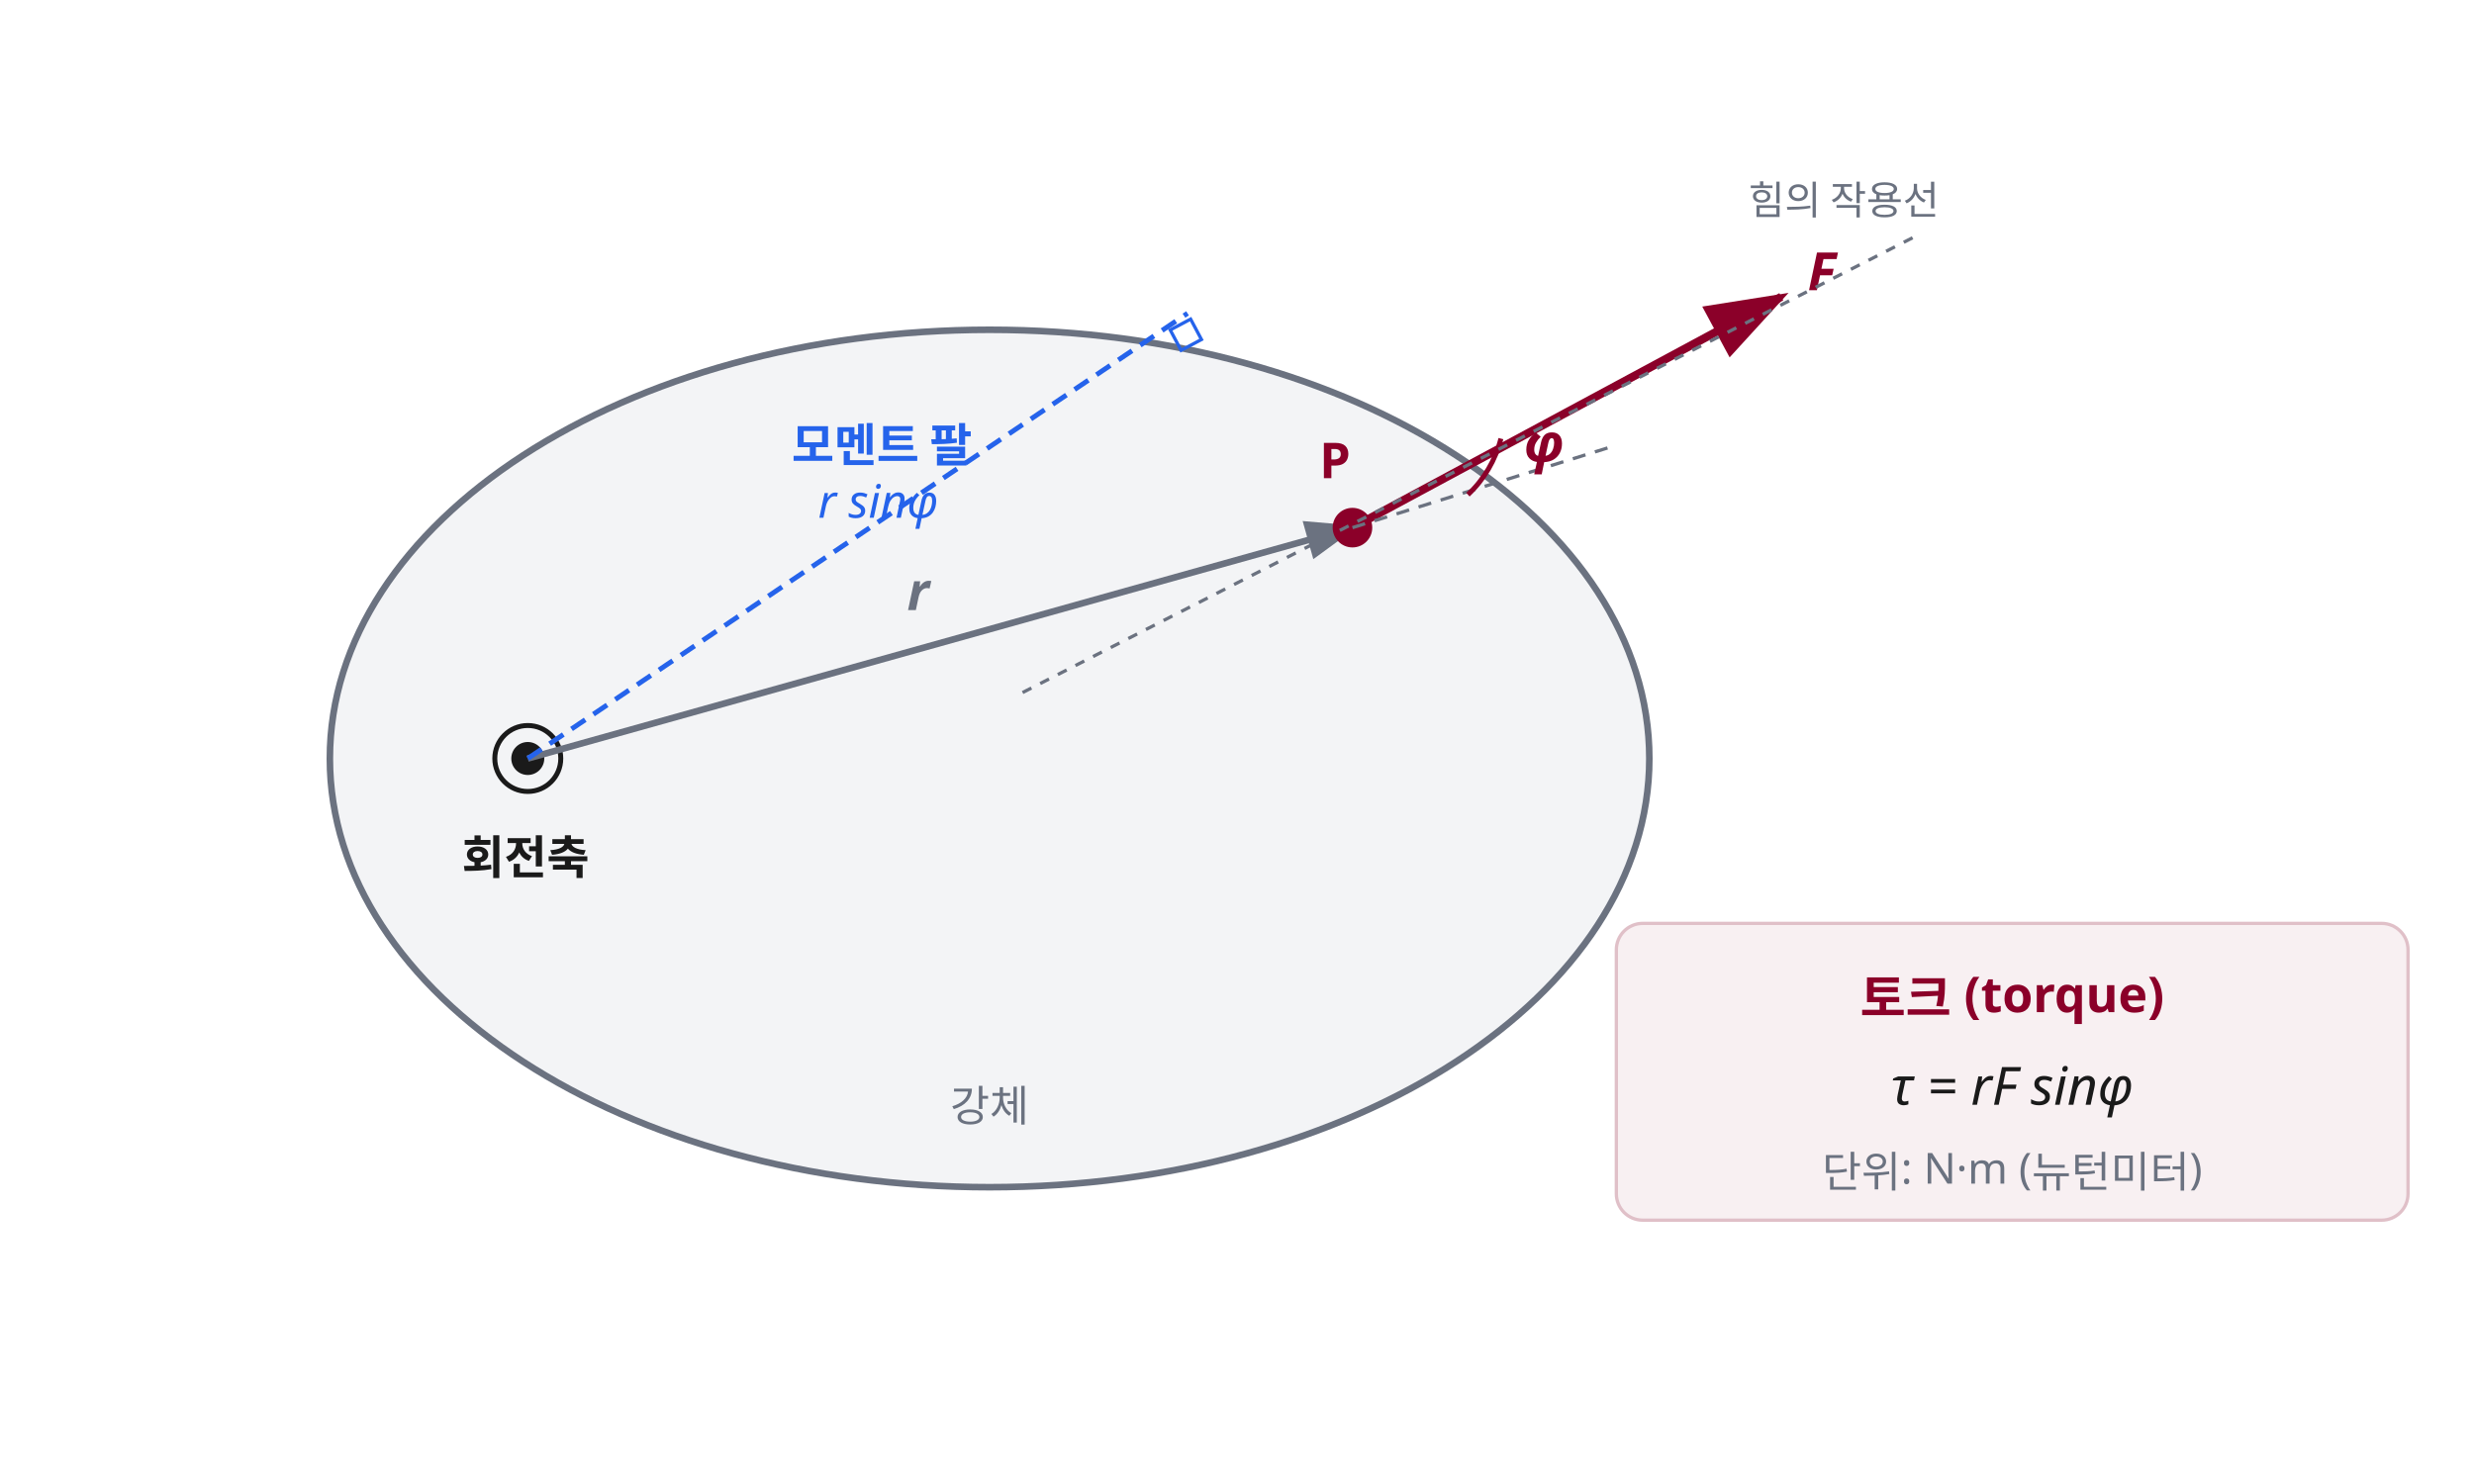
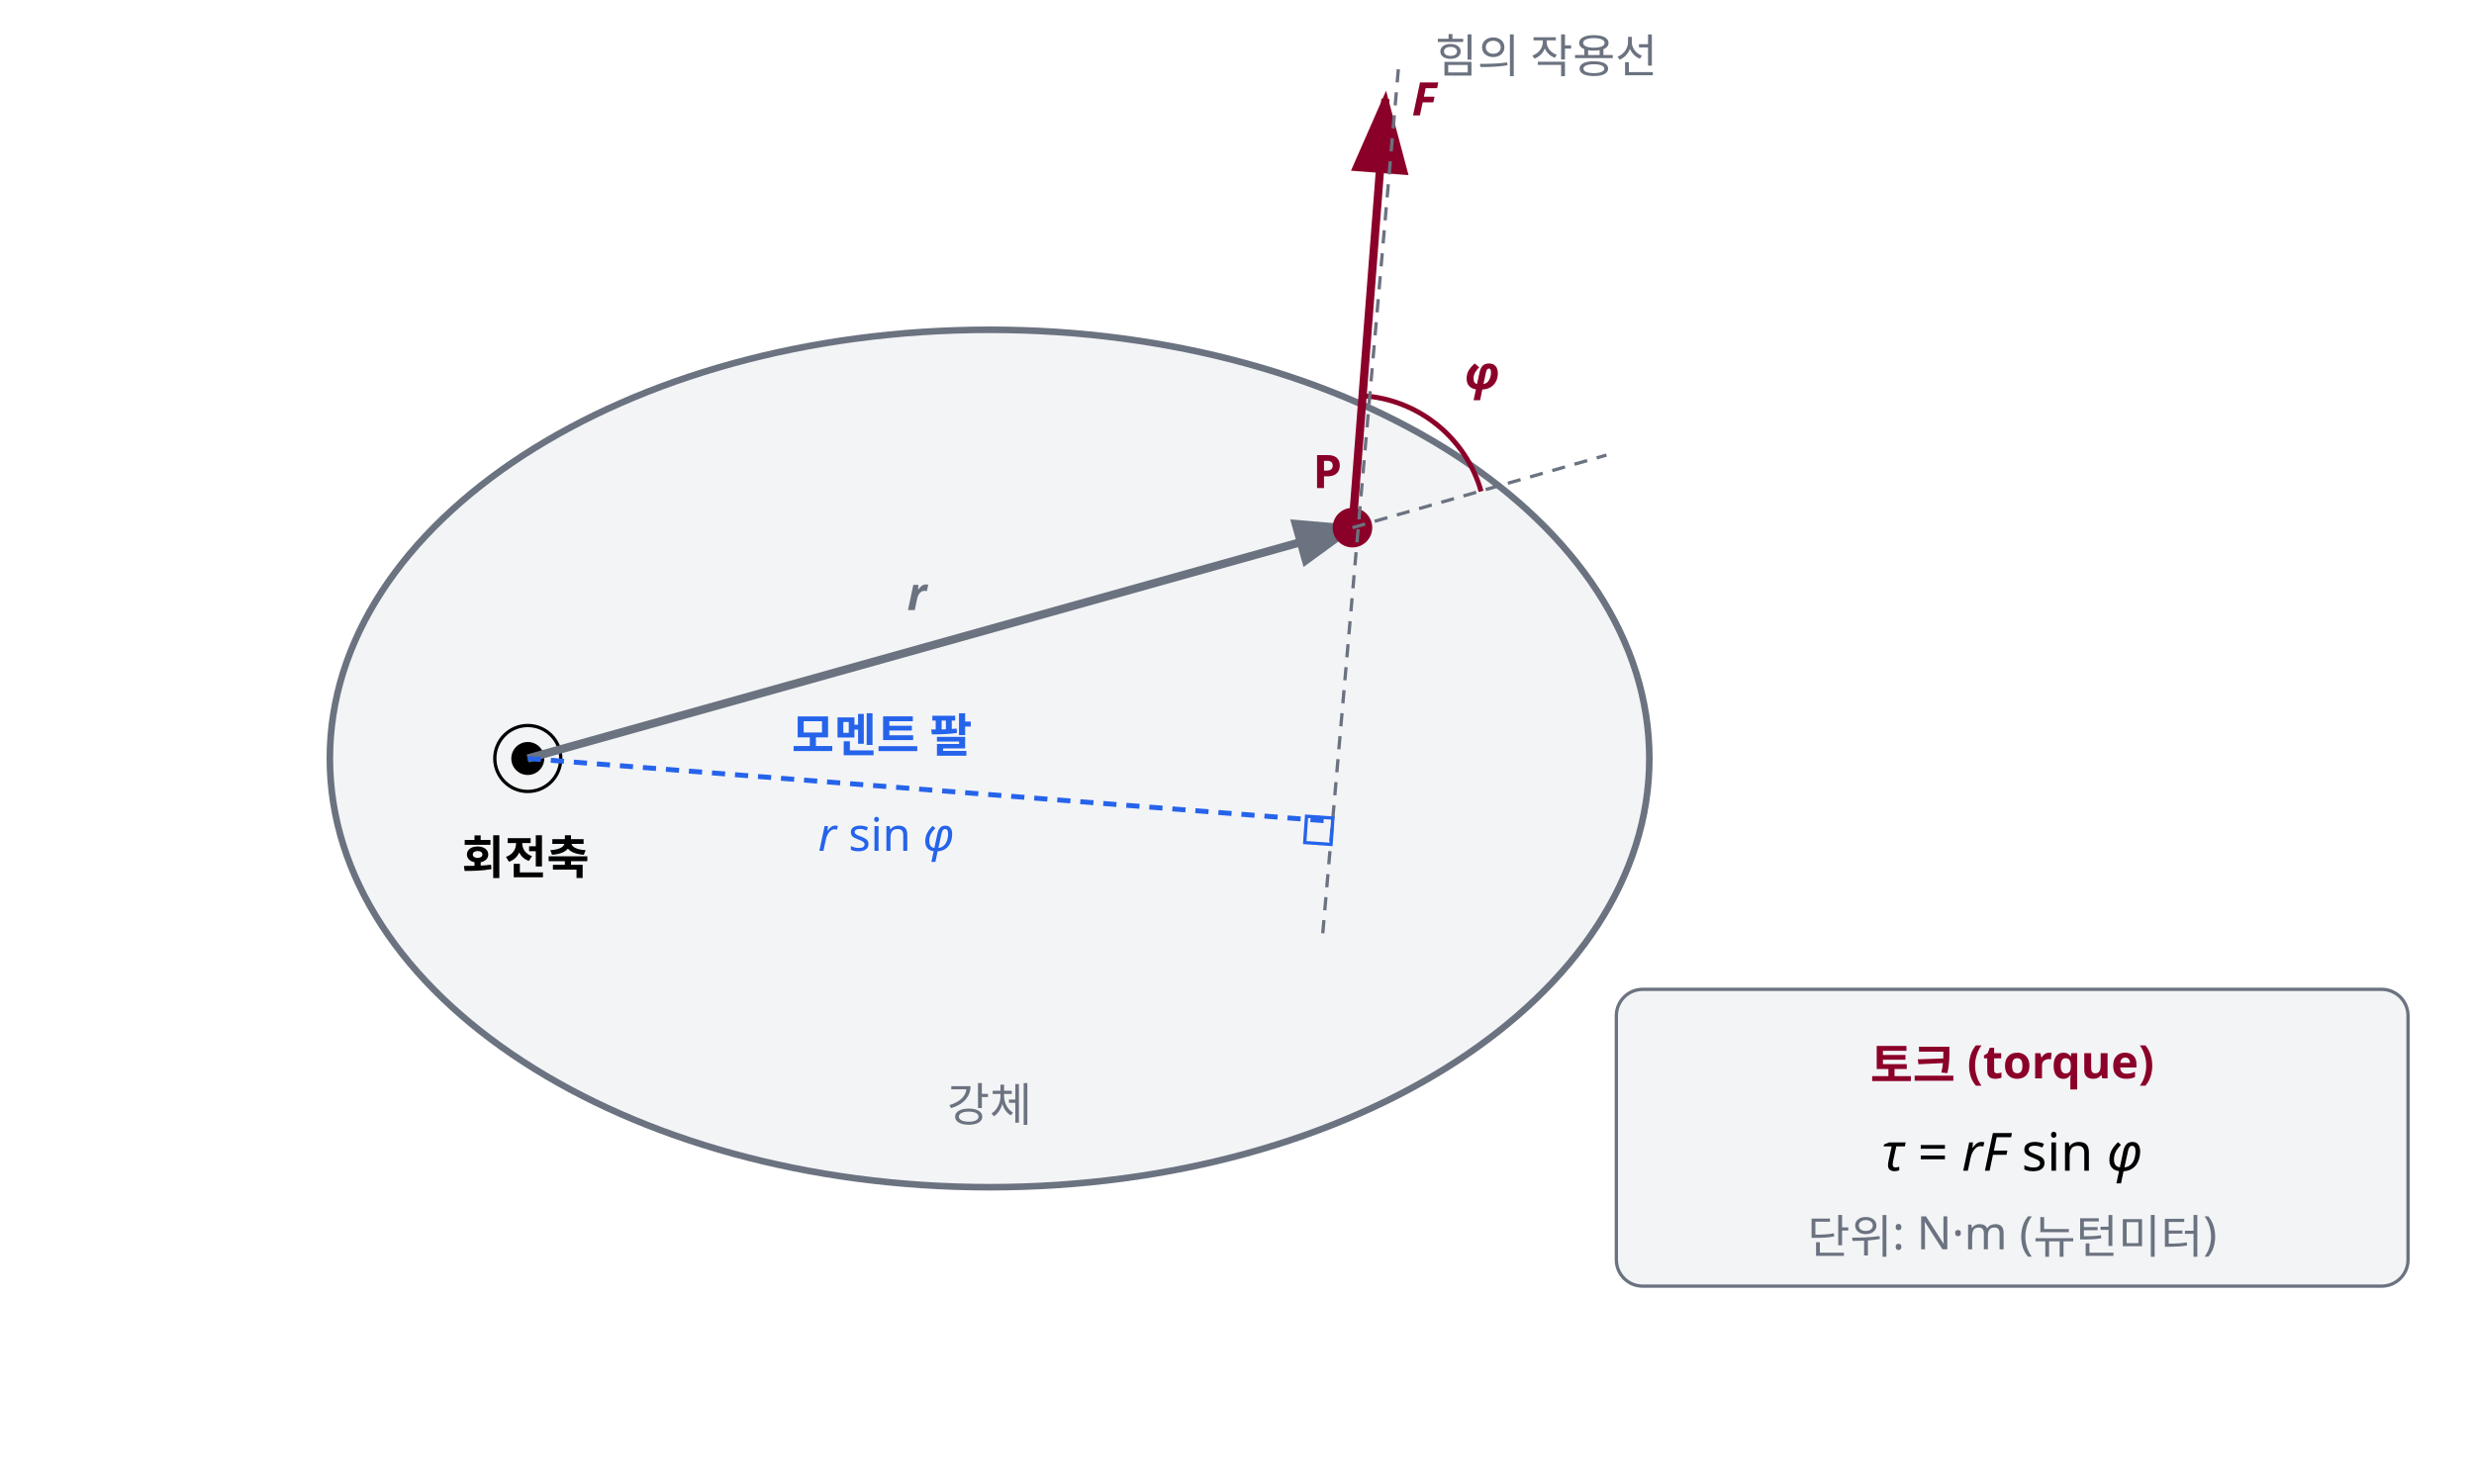
<svg xmlns="http://www.w3.org/2000/svg" viewBox="0 0 750 450" font-family="sans-serif">
  <defs>
    <marker id="ar-red" markerWidth="10" markerHeight="7" refX="9" refY="3.5" orient="auto">
      <polygon points="0 0, 10 3.5, 0 7" fill="#8B0029" />
    </marker>
    <marker id="ar-blue" markerWidth="10" markerHeight="7" refX="9" refY="3.5" orient="auto">
      <polygon points="0 0, 10 3.5, 0 7" fill="#2563EB" />
    </marker>
    <marker id="ar-gray" markerWidth="8" markerHeight="6" refX="7" refY="3" orient="auto">
      <polygon points="0 0, 8 3, 0 6" fill="#6B7280" />
    </marker>
  </defs>
  <ellipse cx="300" cy="230" rx="200" ry="130" fill="#F3F4F6" stroke="#6B7280" stroke-width="2" />
-   <text x="300" y="340" text-anchor="middle" font-size="13" fill="#6B7280">강체</text>
-   <circle cx="160" cy="230" r="5" fill="#1a1a1a" />
-   <circle cx="160" cy="230" r="10" fill="none" stroke="#1a1a1a" stroke-width="1.5" />
-   <text x="140" y="265" font-size="14" fill="#1a1a1a" font-weight="bold">회전축</text>
-   <line x1="160" y1="230" x2="410" y2="160" stroke="#6B7280" stroke-width="2" marker-end="url(#ar-gray)" />
-   <text x="275" y="185" font-size="16" fill="#6B7280" font-weight="bold" font-style="italic">r</text>
+   <text x="300" y="340" text-anchor="middle" font-size="14" fill="#6B7280">강체</text>
+   <circle cx="160" cy="230" r="5" fill="#000000" />
+   <circle cx="160" cy="230" r="10" fill="none" stroke="#000000" stroke-width="1" />
+   <text x="140" y="265" font-size="14" fill="#000000" font-weight="bold">회전축</text>
+   <line x1="160" y1="230" x2="410" y2="160" stroke="#6B7280" stroke-width="2.5" marker-end="url(#ar-gray)" />
+   <text x="275" y="185" font-size="14" fill="#6B7280" font-weight="bold" font-style="italic">r</text>
  <circle cx="410" cy="160" r="6" fill="#8B0029" />
-   <text x="400" y="145" font-size="15" fill="#8B0029" font-weight="bold">P</text>
-   <line x1="410" y1="160" x2="540" y2="90" stroke="#8B0029" stroke-width="2.5" marker-end="url(#ar-red)" />
-   <text x="548" y="88" font-size="16" fill="#8B0029" font-weight="bold" font-style="italic">F</text>
-   <line x1="410" y1="160" x2="490" y2="135" stroke="#6B7280" stroke-width="1" stroke-dasharray="4 3" />
-   <path d="M 445 150 A 35 35 0 0 0 455 133" fill="none" stroke="#8B0029" stroke-width="1.5" />
-   <text x="462" y="140" font-size="16" fill="#8B0029" font-style="italic" font-weight="bold">φ</text>
-   <line x1="160" y1="230" x2="360" y2="95" stroke="#2563EB" stroke-width="1.5" stroke-dasharray="5 3" />
-   <rect x="353" y="97" width="7" height="7" fill="none" stroke="#2563EB" stroke-width="1" transform="rotate(-28, 360, 95)" />
-   <text x="240" y="140" font-size="14" fill="#2563EB" font-weight="bold">모멘트 팔</text>
-   <text x="248" y="157" font-size="14" fill="#2563EB" font-style="italic">r sinφ</text>
-   <line x1="310" y1="210" x2="580" y2="72" stroke="#6B7280" stroke-width="1" stroke-dasharray="3 3" />
-   <text x="530" y="65" font-size="12" fill="#6B7280">힘의 작용선</text>
-   <rect x="490" y="280" width="240" height="90" rx="8" fill="#f8f0f2" stroke="#e0c0c8" stroke-width="1" />
-   <text x="610" y="308" text-anchor="middle" font-size="15" fill="#8B0029" font-weight="bold">토크 (torque)</text>
-   <text x="610" y="335" text-anchor="middle" font-size="16" fill="#1a1a1a" font-style="italic">τ = rF sinφ</text>
-   <text x="610" y="360" text-anchor="middle" font-size="13" fill="#6B7280">단위: N·m (뉴턴미터)</text>
+   <text x="398" y="148" font-size="14" fill="#8B0029" font-weight="bold">P</text>
+   <line x1="410" y1="160" x2="420" y2="30" stroke="#8B0029" stroke-width="2.5" marker-end="url(#ar-red)" />
+   <text x="428" y="35" font-size="14" fill="#8B0029" font-weight="bold" font-style="italic">F</text>
+   <line x1="410" y1="160" x2="487" y2="138" stroke="#6B7280" stroke-width="1" stroke-dasharray="4 3" />
+   <path d="M 449 149 A 40 40 0 0 0 413 120" fill="none" stroke="#8B0029" stroke-width="1.5" />
+   <text x="444" y="118" font-size="14" fill="#8B0029" font-style="italic" font-weight="bold">φ</text>
+   <line x1="401" y1="283" x2="424" y2="20" stroke="#6B7280" stroke-width="1" stroke-dasharray="4 3" />
+   <text x="435" y="22" font-size="14" fill="#6B7280">힘의 작용선</text>
+   <line x1="160" y1="230" x2="403" y2="249" stroke="#2563EB" stroke-width="1.5" stroke-dasharray="4 3" />
+   <rect x="396" y="242" width="8" height="8" fill="none" stroke="#2563EB" stroke-width="1" transform="rotate(-86, 403, 249)" />
+   <text x="240" y="228" font-size="14" fill="#2563EB" font-weight="bold">모멘트 팔</text>
+   <text x="248" y="258" font-size="14" fill="#2563EB">
+     <tspan font-style="italic">r</tspan> sin <tspan font-style="italic">φ</tspan>
+   </text>
+   <rect x="490" y="300" width="240" height="90" rx="8" fill="#F3F4F6" stroke="#6B7280" stroke-width="1" />
+   <text x="610" y="328" text-anchor="middle" font-size="14" fill="#8B0029" font-weight="bold">토크 (torque)</text>
+   <text x="610" y="355" text-anchor="middle" font-size="16" fill="#000000">
+     <tspan font-style="italic">τ</tspan> = <tspan font-style="italic">rF</tspan> sin <tspan font-style="italic">φ</tspan>
+   </text>
+   <text x="610" y="380" text-anchor="middle" font-size="14" fill="#6B7280">단위: N·m (뉴턴미터)</text>
</svg>
